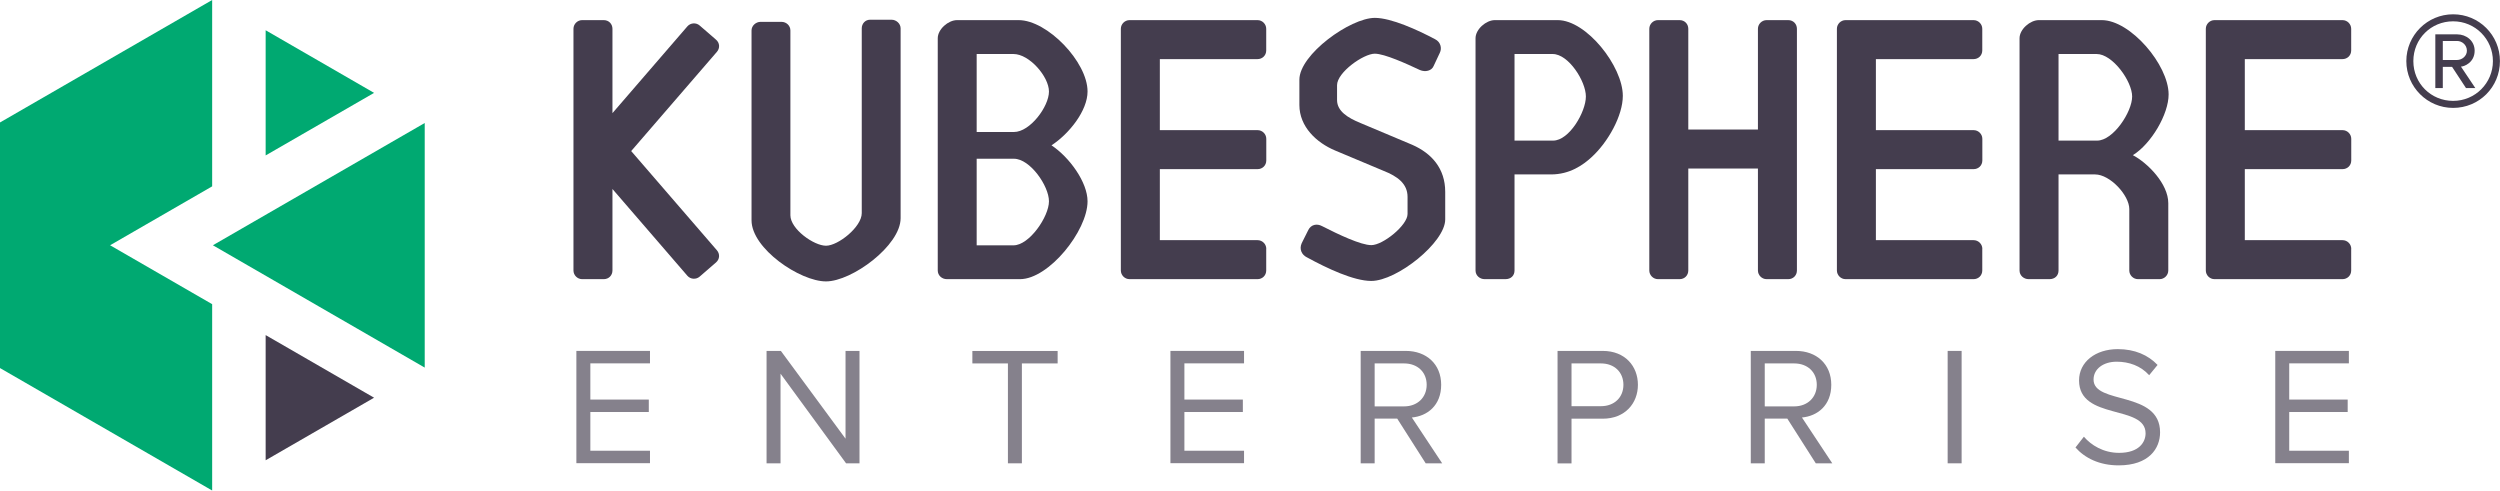
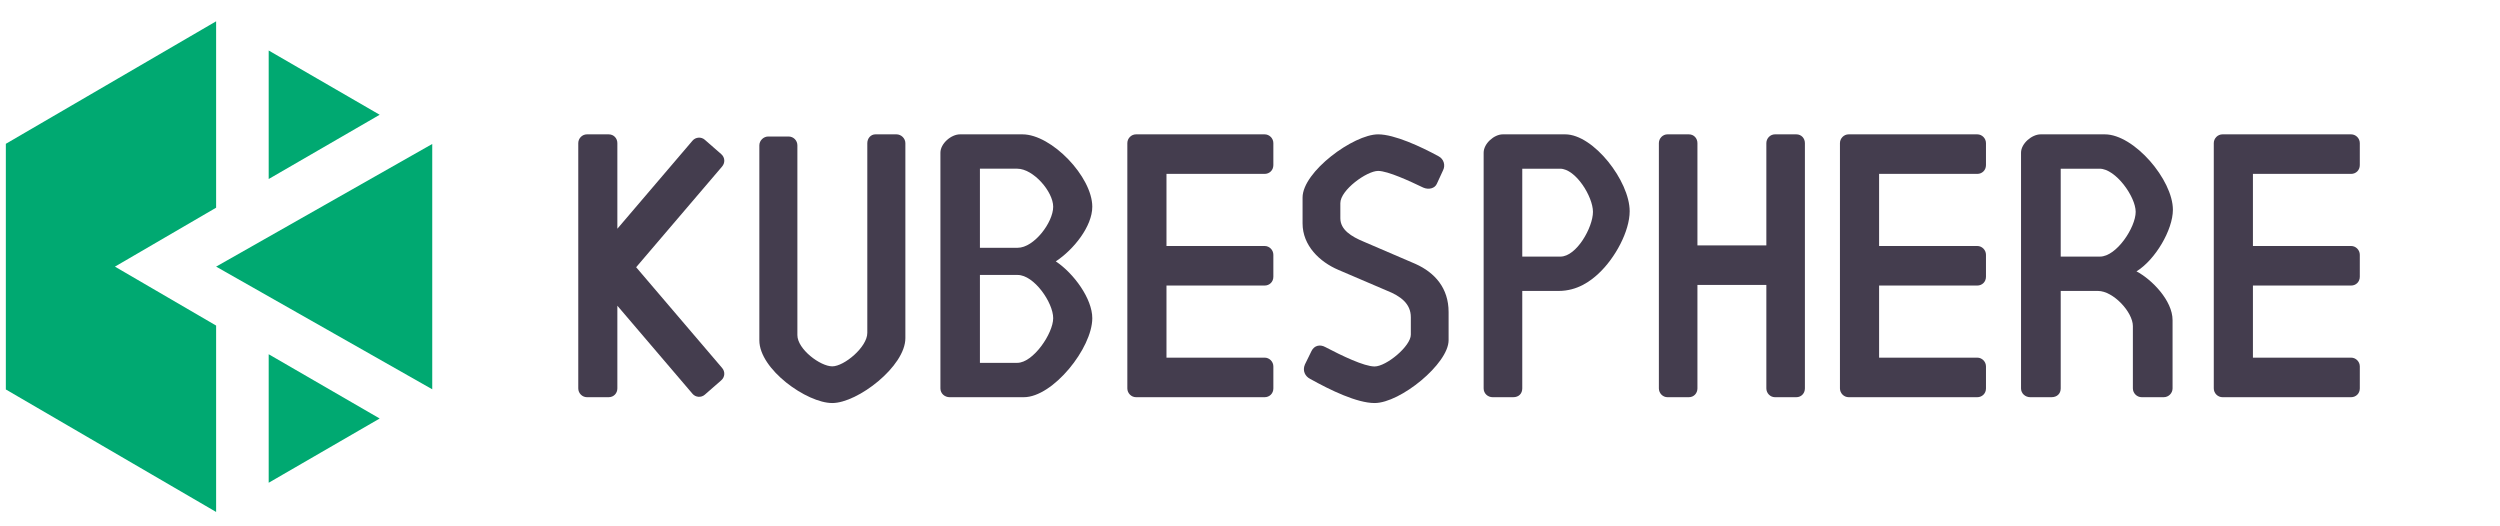
- <svg xmlns="http://www.w3.org/2000/svg" id="_图层_2" viewBox="0 0 377.66 74.1">
-   <defs>
-     <style>.cls-1{fill:#00a971;}.cls-2{fill:#85818c;}.cls-3{fill:#443d4e;}</style>
-   </defs>
-   <g id="_图层_1-2">
-     <g>
-       <g>
-         <g>
-           <g>
-             <polygon class="cls-3" points="56.51 60.08 40.13 50.62 40.13 69.53 56.51 60.08" />
-             <polygon class="cls-1" points="56.51 14.03 40.13 4.57 40.13 23.48 56.51 14.03" />
-             <polygon class="cls-1" points="16.63 37.05 32.05 28.15 32.05 0 0 18.5 0 55.6 32.05 74.1 32.05 45.95 16.63 37.05" />
-           </g>
-           <polygon class="cls-1" points="32.16 37.05 64.16 55.53 64.16 18.58 32.16 37.05" />
-         </g>
-         <g>
-           <path class="cls-3" d="M270.14,3.04h-3.27c-.71,0-1.31,.59-1.31,1.31v15.22h-10.52V4.35c0-.71-.53-1.31-1.31-1.31h-3.27c-.71,0-1.31,.59-1.31,1.31V40.86c0,.71,.59,1.31,1.31,1.31h3.27c.77,0,1.31-.59,1.31-1.31v-15.4h10.52v15.4c0,.71,.59,1.31,1.31,1.31h3.27c.77,0,1.31-.59,1.31-1.31V4.35c0-.71-.53-1.31-1.31-1.31Z" />
-           <path class="cls-3" d="M191.29,37.59c0-.71-.59-1.31-1.31-1.31h-14.77s0-10.73,0-10.73h14.77c.71,0,1.31-.54,1.31-1.31v-3.27c0-.71-.59-1.31-1.31-1.31h-14.77s0-10.73,0-10.73h14.76c.71,0,1.31-.54,1.31-1.31v-3.27c0-.71-.59-1.31-1.31-1.31h-16.07s0,0,0,0h-3.27c-.71,0-1.31,.59-1.31,1.31V40.86c0,.71,.59,1.31,1.31,1.31h1.42s0,0,0,0h17.92c.71,0,1.31-.54,1.31-1.31v-3.27Z" />
-           <path class="cls-3" d="M299.46,37.59c0-.71-.59-1.31-1.31-1.31h-14.77s0-10.73,0-10.73h14.77c.71,0,1.31-.54,1.31-1.31v-3.27c0-.71-.59-1.31-1.31-1.31h-14.77s0-10.73,0-10.73h14.76c.71,0,1.31-.54,1.31-1.31v-3.27c0-.71-.59-1.31-1.31-1.31h-16.07s0,0,0,0h-3.27c-.71,0-1.31,.59-1.31,1.31V40.86c0,.71,.59,1.31,1.31,1.31h1.42s0,0,0,0h17.92c.71,0,1.31-.54,1.31-1.31v-3.27Z" />
-           <path class="cls-3" d="M355.19,37.59c0-.71-.59-1.31-1.31-1.31h-14.77s0-10.73,0-10.73h14.77c.71,0,1.31-.54,1.31-1.31v-3.27c0-.71-.59-1.31-1.31-1.31h-14.77s0-10.73,0-10.73h14.76c.71,0,1.31-.54,1.31-1.31v-3.27c0-.71-.59-1.31-1.31-1.31h-16.07s0,0,0,0h-3.27c-.71,0-1.31,.59-1.31,1.31V40.86c0,.71,.59,1.31,1.31,1.31h1.42s0,0,0,0h17.92c.71,0,1.31-.54,1.31-1.31v-3.27Z" />
-           <path class="cls-3" d="M201.98,12.88v2.23c0,1.7,1.65,2.7,3.53,3.47l7.82,3.29c2.94,1.29,4.99,3.58,4.99,7.11v4.17c0,3.47-7.29,9.29-11.17,9.29-2.64,0-6.64-1.88-9.75-3.58-.71-.35-1.18-1.18-.76-2.12l1-2c.41-.82,1.29-1,2.06-.59,2.53,1.29,5.88,2.88,7.46,2.88,1.76,0,5.47-3,5.47-4.7v-2.59c0-2-1.53-3.11-3.64-3.94l-7.29-3.06c-2.82-1.18-5.41-3.59-5.41-6.88v-3.82c0-3.82,7.7-9.34,11.4-9.34,2.47,0,6.46,1.82,9.11,3.23,.82,.41,1.06,1.35,.7,2.06l-.94,2c-.29,.7-1.23,.94-2.06,.59-2-.94-5.35-2.47-6.82-2.47-1.7,0-5.7,2.82-5.7,4.76Z" />
-           <path class="cls-3" d="M316.5,26.35h-5.53v14.51c0,.77-.54,1.31-1.37,1.31h-3.15c-.71,0-1.37-.53-1.37-1.31V5.78c0-1.37,1.61-2.74,2.91-2.74h9.51c4.34,0,10.1,6.77,10.1,11.23,0,2.97-2.61,7.44-5.4,9.17,2.26,1.19,5.35,4.34,5.35,7.25v10.17c0,.71-.59,1.31-1.31,1.31h-3.27c-.71,0-1.31-.59-1.31-1.31v-9.28c0-2.08-2.91-5.23-5.17-5.23Zm.24-18.19h-5.77v13.08h5.83c2.44,0,5.29-4.34,5.29-6.66s-2.97-6.42-5.35-6.42Z" />
-           <path class="cls-3" d="M234.32,26.35h-5.53v14.51c0,.77-.54,1.31-1.37,1.31h-3.15c-.71,0-1.37-.53-1.37-1.31V5.78c0-1.37,1.61-2.74,2.91-2.74h9.51c4.34,0,9.83,6.98,9.83,11.44,0,2.97-2.2,6.97-4.75,9.29-1.25,1.14-3.24,2.58-6.1,2.58Zm.24-18.19h-5.77v13.08h5.83c2.44,0,4.95-4.34,4.95-6.66s-2.63-6.42-5.01-6.42Z" />
-           <path class="cls-3" d="M124.77,42.51c-3.91,0-11.24-4.95-11.24-9.23V4.6c0-.71,.65-1.3,1.37-1.3h3.14c.77,0,1.36,.59,1.36,1.3v27.92c0,2.08,3.54,4.6,5.38,4.6s5.4-2.84,5.4-4.92V4.28c0-.71,.53-1.3,1.25-1.3h3.25c.72,0,1.37,.59,1.37,1.3v28.68c0,4.15-7.36,9.55-11.27,9.55Z" />
-           <path class="cls-3" d="M158.85,21.95c2.71-1.78,5.44-5.25,5.44-8.13,0-4.46-6.07-10.78-10.41-10.78h-9.31c-1.31,0-2.91,1.37-2.91,2.74V40.86c0,.77,.65,1.31,1.37,1.31h11.06c4.34,0,10.2-7.3,10.2-11.76,0-2.88-2.73-6.65-5.44-8.45Zm-11.31-13.79h5.57c2.38,0,5.35,3.41,5.35,5.67s-2.85,6.11-5.29,6.11h-5.63V8.16Zm5.57,28.9h-5.57v-13.08h5.63c2.44,0,5.29,4.11,5.29,6.43s-2.97,6.65-5.35,6.65Z" />
-           <path class="cls-3" d="M95.35,22.82l12.95-14.99c.47-.54,.45-1.34-.14-1.84l-2.47-2.14c-.54-.47-1.38-.41-1.85,.13l-11.32,13.11V4.35c0-.71-.53-1.31-1.31-1.31h-3.27c-.71,0-1.31,.59-1.31,1.31V40.86c0,.71,.59,1.31,1.31,1.31h3.27c.77,0,1.31-.59,1.31-1.31v-12.31l11.32,13.11c.47,.54,1.3,.6,1.85,.13l2.47-2.14c.59-.51,.6-1.3,.14-1.84l-12.95-14.99Z" />
-         </g>
-       </g>
-       <g>
-         <path class="cls-2" d="M87.07,69.99v-16.98h11.12v1.88h-9.01v5.47h8.83v1.88h-8.83v5.85h9.01v1.88h-11.12Z" />
-         <path class="cls-2" d="M127.81,69.99l-9.9-13.54v13.54h-2.11v-16.98h2.16l9.77,13.26v-13.26h2.11v16.98h-2.04Z" />
-         <path class="cls-2" d="M152.26,69.99v-15.09h-5.37v-1.88h12.88v1.88h-5.4v15.09h-2.11Z" />
-         <path class="cls-2" d="M176.81,69.99v-16.98h11.12v1.88h-9.01v5.47h8.83v1.88h-8.83v5.85h9.01v1.88h-11.12Z" />
-         <path class="cls-2" d="M215.37,69.99l-4.3-6.75h-3.41v6.75h-2.11v-16.98h6.82c3.1,0,5.34,1.99,5.34,5.12s-2.11,4.73-4.43,4.94l4.58,6.92h-2.49Zm.15-11.86c0-1.93-1.4-3.23-3.41-3.23h-4.45v6.49h4.45c2.01,0,3.41-1.35,3.41-3.26Z" />
-         <path class="cls-2" d="M235.29,69.99v-16.98h6.82c3.41,0,5.32,2.34,5.32,5.12s-1.93,5.12-5.32,5.12h-4.71v6.75h-2.11Zm9.95-11.86c0-1.91-1.37-3.23-3.39-3.23h-4.45v6.46h4.45c2.01,0,3.39-1.32,3.39-3.23Z" />
-         <path class="cls-2" d="M274.3,69.99l-4.3-6.75h-3.41v6.75h-2.11v-16.98h6.82c3.1,0,5.34,1.99,5.34,5.12s-2.11,4.73-4.43,4.94l4.58,6.92h-2.49Zm.15-11.86c0-1.93-1.4-3.23-3.41-3.23h-4.45v6.49h4.45c2.01,0,3.41-1.35,3.41-3.26Z" />
-         <path class="cls-2" d="M294.22,69.99v-16.98h2.11v16.98h-2.11Z" />
-         <path class="cls-2" d="M313.53,67.6l1.27-1.63c1.09,1.27,2.93,2.44,5.32,2.44,3.03,0,4-1.63,4-2.95,0-4.38-10.05-1.93-10.05-7.99,0-2.8,2.49-4.73,5.85-4.73,2.57,0,4.58,.89,6.01,2.39l-1.27,1.55c-1.27-1.42-3.05-2.04-4.91-2.04-2.01,0-3.49,1.09-3.49,2.7,0,3.82,10.05,1.63,10.05,7.97,0,2.44-1.68,4.99-6.26,4.99-2.93,0-5.12-1.12-6.52-2.7Z" />
-         <path class="cls-2" d="M343.71,69.99v-16.98h11.12v1.88h-9.01v5.47h8.83v1.88h-8.83v5.85h9.01v1.88h-11.12Z" />
-       </g>
-       <path class="cls-3" d="M370.58,16.3c-3.9,0-7.07-3.17-7.07-7.07s3.17-7.07,7.07-7.07,7.07,3.14,7.07,7.07-3.14,7.07-7.07,7.07Zm0-13.08c-3.34,0-6.01,2.64-6.01,6.01s2.67,6.01,6.01,6.01,6.01-2.7,6.01-6.01-2.67-6.01-6.01-6.01Zm1.94,10.08l-2.1-3.2h-1.4v3.2h-1.13V5.19h3.3c1.37,0,2.64,.97,2.64,2.47,0,1.8-1.6,2.4-2.07,2.4l2.17,3.24h-1.4Zm-1.33-7.11h-2.17v2.87h2.17c.7,0,1.47-.57,1.47-1.4,0-.9-.77-1.47-1.47-1.47Z" />
+ <svg xmlns="http://www.w3.org/2000/svg" width="428px" height="90px" viewBox="0 0 428 90" version="1.1">
+   <g id="KubeSphere商标®.ai" stroke="none" stroke-width="1" fill="none" fill-rule="evenodd">
+     <g id="编组" transform="translate(98.9996, 22.647)" fill="#443D4E">
+       <path d="M208.534,0.353 L204.869,0.353 C204.067,0.353 203.4,1.037 203.4,1.857 L203.4,19.362 L191.601,19.362 L191.601,1.857 C191.601,1.037 191.001,0.353 190.135,0.353 L186.468,0.353 C185.668,0.353 185,1.037 185,1.857 L185,43.848 C185,44.67 185.668,45.353 186.468,45.353 L190.135,45.353 C191.001,45.353 191.601,44.67 191.601,43.848 L191.601,26.133 L203.4,26.133 L203.4,43.848 C203.4,44.67 204.067,45.353 204.869,45.353 L208.534,45.353 C209.401,45.353 210,44.67 210,43.848 L210,1.857 C210,1.037 209.401,0.353 208.534,0.353" id="Fill-5" />
+       <path d="M119,40.087 C119,39.266 118.323,38.582 117.511,38.582 L100.702,38.583 L100.702,26.238 L117.511,26.238 C118.323,26.238 118.999,25.623 118.999,24.733 L118.999,20.973 C118.999,20.151 118.322,19.467 117.511,19.467 L100.702,19.467 L100.702,7.123 L117.511,7.123 C118.322,7.123 118.999,6.508 118.999,5.619 L118.999,1.858 C118.999,1.036 118.322,0.353 117.511,0.353 L99.215,0.353 C99.214,0.353 99.214,0.353 99.213,0.353 L95.49,0.353 C94.677,0.353 94,1.036 94,1.857 L94,43.848 C94,44.669 94.677,45.353 95.49,45.353 L97.103,45.353 L97.106,45.353 L117.511,45.353 C118.323,45.353 119,44.737 119,43.848 L119,40.087 Z" id="Fill-7" />
+       <path d="M241,40.087 C241,39.266 240.323,38.582 239.511,38.582 L222.702,38.583 L222.702,26.238 L239.511,26.238 C240.322,26.238 240.999,25.623 240.999,24.733 L240.999,20.973 C240.999,20.151 240.322,19.467 239.511,19.467 L222.702,19.467 L222.702,7.123 L239.511,7.123 C240.322,7.123 240.999,6.508 240.999,5.619 L240.999,1.858 C240.999,1.036 240.322,0.353 239.511,0.353 L221.215,0.353 C221.214,0.353 221.214,0.353 221.213,0.353 L217.49,0.353 C216.677,0.353 216,1.036 216,1.857 L216,43.848 C216,44.669 216.677,45.353 217.49,45.353 L219.103,45.353 L219.106,45.353 L239.511,45.353 C240.323,45.353 241,44.737 241,43.848 L241,40.087 Z" id="Fill-9" />
+       <path d="M305,40.087 C305,39.266 304.323,38.582 303.511,38.582 L286.702,38.583 L286.702,26.238 L303.511,26.238 C304.323,26.238 304.999,25.623 304.999,24.733 L304.999,20.973 C304.999,20.151 304.322,19.467 303.511,19.467 L286.702,19.467 L286.702,7.123 L303.511,7.123 C304.322,7.123 304.999,6.508 304.999,5.619 L304.999,1.858 C304.999,1.036 304.322,0.353 303.511,0.353 L285.215,0.353 C285.214,0.353 285.214,0.353 285.213,0.353 L281.49,0.353 C280.678,0.353 280,1.036 280,1.857 L280,43.848 C280,44.669 280.678,45.353 281.49,45.353 L283.103,45.353 L283.106,45.353 L303.511,45.353 C304.323,45.353 305,44.737 305,43.848 L305,40.087 Z" id="Fill-11" />
+       <path d="M130.467,12.125 L130.467,14.711 C130.467,16.685 132.334,17.841 134.467,18.726 L143.333,22.536 C146.667,24.034 149,26.687 149,30.77 L149,35.601 C149,39.616 140.733,46.353 136.332,46.353 C133.334,46.353 128.801,44.175 125.269,42.202 C124.467,41.794 123.934,40.84 124.401,39.752 L125.535,37.438 C126.001,36.486 127.001,36.281 127.868,36.758 C130.734,38.255 134.533,40.092 136.332,40.092 C138.333,40.092 142.534,36.622 142.534,34.648 L142.534,31.655 C142.534,29.341 140.8,28.048 138.401,27.096 L130.134,23.557 C126.934,22.196 124,19.406 124,15.596 L124,11.173 C124,6.749 132.733,0.353 136.934,0.353 C139.734,0.353 144.267,2.462 147.267,4.096 C148.2,4.573 148.467,5.661 148.066,6.477 L147,8.791 C146.667,9.607 145.6,9.88 144.667,9.471 C142.4,8.383 138.6,6.614 136.934,6.614 C135,6.614 130.467,9.88 130.467,12.125" id="Fill-13" />
+       <path d="M260.453,6.235 L253.795,6.235 L253.795,21.281 L260.521,21.281 C263.335,21.281 266.629,16.289 266.629,13.621 C266.629,11.023 263.197,6.235 260.453,6.235 M260.178,27.162 L253.795,27.162 L253.795,43.85 C253.795,44.738 253.177,45.353 252.215,45.353 L248.579,45.353 C247.755,45.353 247,44.738 247,43.85 L247,3.499 C247,1.927 248.854,0.353 250.364,0.353 L261.345,0.353 C266.354,0.353 273,8.138 273,13.267 C273,16.687 269.993,21.827 266.767,23.811 C269.375,25.178 272.943,28.803 272.943,32.155 L272.943,43.85 C272.943,44.67 272.258,45.353 271.433,45.353 L267.659,45.353 C266.835,45.353 266.149,44.67 266.149,43.85 L266.149,33.18 C266.149,30.786 262.787,27.162 260.178,27.162" id="Fill-15" />
+       <path d="M168.088,6.235 L161.612,6.235 L161.612,21.281 L168.154,21.281 C170.893,21.281 173.715,16.289 173.715,13.621 C173.715,11.023 170.758,6.235 168.088,6.235 M167.821,27.162 L161.612,27.162 L161.612,43.85 C161.612,44.738 161.01,45.353 160.075,45.353 L156.536,45.353 C155.735,45.353 155,44.738 155,43.85 L155,3.499 C155,1.927 156.804,0.353 158.273,0.353 L168.957,0.353 C173.83,0.353 180,8.381 180,13.509 C180,16.929 177.527,21.529 174.67,24.189 C173.265,25.497 171.034,27.162 167.821,27.162" id="Fill-17" />
+       <path d="M43.484,46.353 C39.136,46.353 31,40.59 31,35.616 L31,2.237 C31,1.409 31.722,0.723 32.518,0.723 L36.003,0.723 C36.854,0.723 37.512,1.409 37.512,2.237 L37.512,34.722 C37.512,37.14 41.442,40.071 43.484,40.071 C45.527,40.071 49.483,36.769 49.483,34.351 L49.483,1.867 C49.483,1.038 50.075,0.353 50.87,0.353 L54.483,0.353 C55.279,0.353 56,1.038 56,1.867 L56,35.246 C56,40.071 47.827,46.353 43.484,46.353" id="Fill-19" />
+       <path d="M75.158,39.472 L68.763,39.472 L68.763,24.426 L75.225,24.426 C78.027,24.426 81.306,29.155 81.306,31.822 C81.306,34.422 77.89,39.472 75.158,39.472 L75.158,39.472 Z M68.763,6.234 L75.158,6.234 C77.89,6.234 81.306,10.151 81.306,12.751 C81.306,15.418 78.027,19.773 75.225,19.773 L68.763,19.773 L68.763,6.234 Z M81.752,22.1 C84.865,20.048 88,16.061 88,12.751 C88,7.622 81.033,0.353 76.046,0.353 L65.347,0.353 C63.845,0.353 62,1.926 62,3.498 L62,19.986 L62,42.207 L62,43.85 C62,44.739 62.752,45.353 63.572,45.353 L65.347,45.353 L67.192,45.353 L76.277,45.353 C81.263,45.353 88,36.952 88,31.822 C88,28.514 84.865,24.176 81.752,22.1 L81.752,22.1 Z" id="Fill-21" />
+       <path d="M9.909,23.102 L24.626,5.859 C25.156,5.237 25.139,4.318 24.473,3.737 L21.659,1.279 C21.045,0.741 20.091,0.812 19.561,1.434 L6.692,16.512 L6.692,1.858 C6.692,1.037 6.084,0.353 5.205,0.353 L1.487,0.353 C0.676,0.353 0,1.037 0,1.858 L0,43.85 C0,44.67 0.676,45.353 1.487,45.353 L5.205,45.353 C6.084,45.353 6.692,44.67 6.692,43.85 L6.692,29.692 L19.561,44.772 C20.091,45.392 21.045,45.463 21.659,44.926 L24.473,42.468 C25.139,41.886 25.156,40.967 24.626,40.347 L9.909,23.102 Z" id="Fill-23" />
    </g>
+     <polygon id="Fill-1" fill="#00A971" points="65 71.647 46 60.647 46 82.647" />
+     <polygon id="Fill-2" fill="#00A971" points="65 19.647 46 8.647 46 30.647" />
+     <polygon id="Fill-3" fill="#00A971" points="19.678 45.647 37 35.556 37 3.647 1 24.62 1 66.675 37 87.647 37 55.739" />
+     <polygon id="Fill-4" fill="#00A971" points="37 45.647 74 66.647 74 24.647" />
  </g>
</svg>
